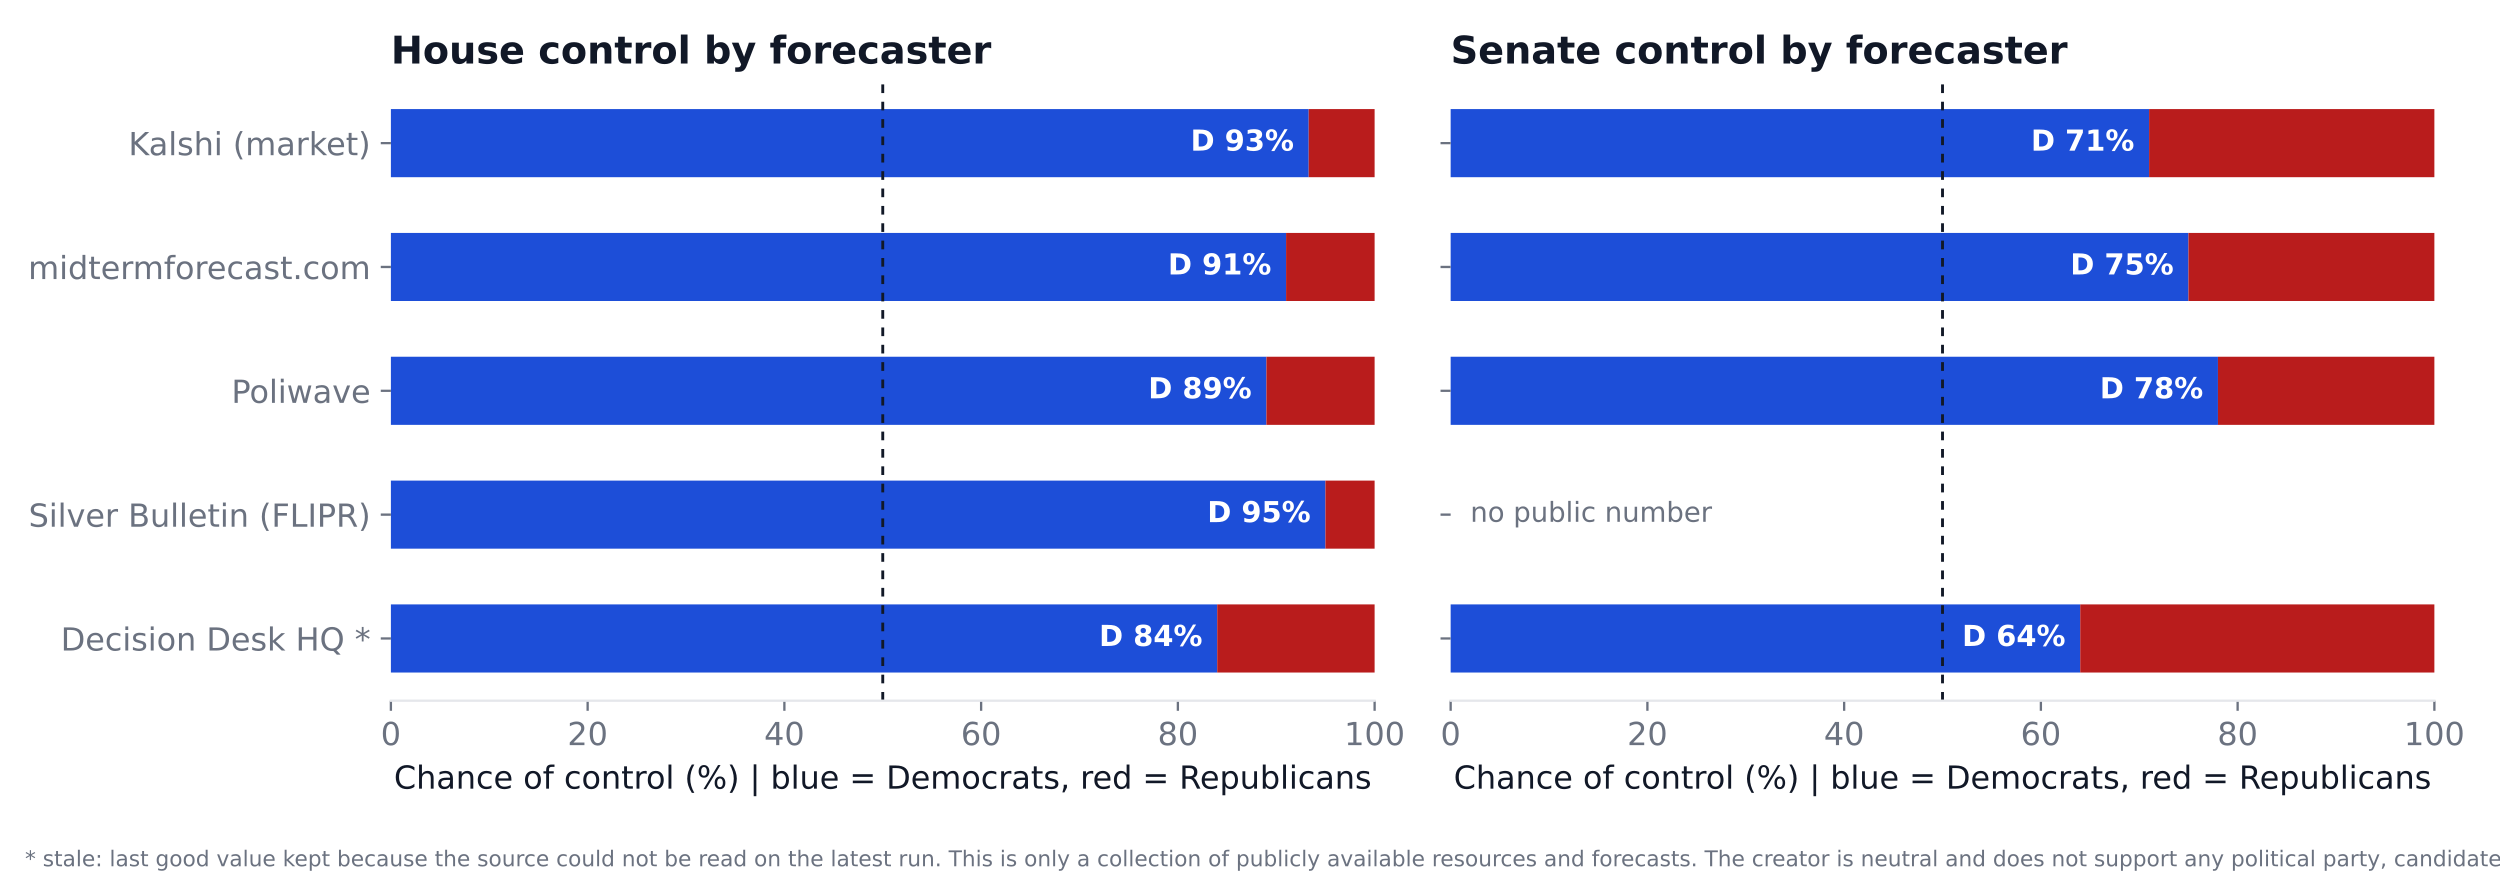
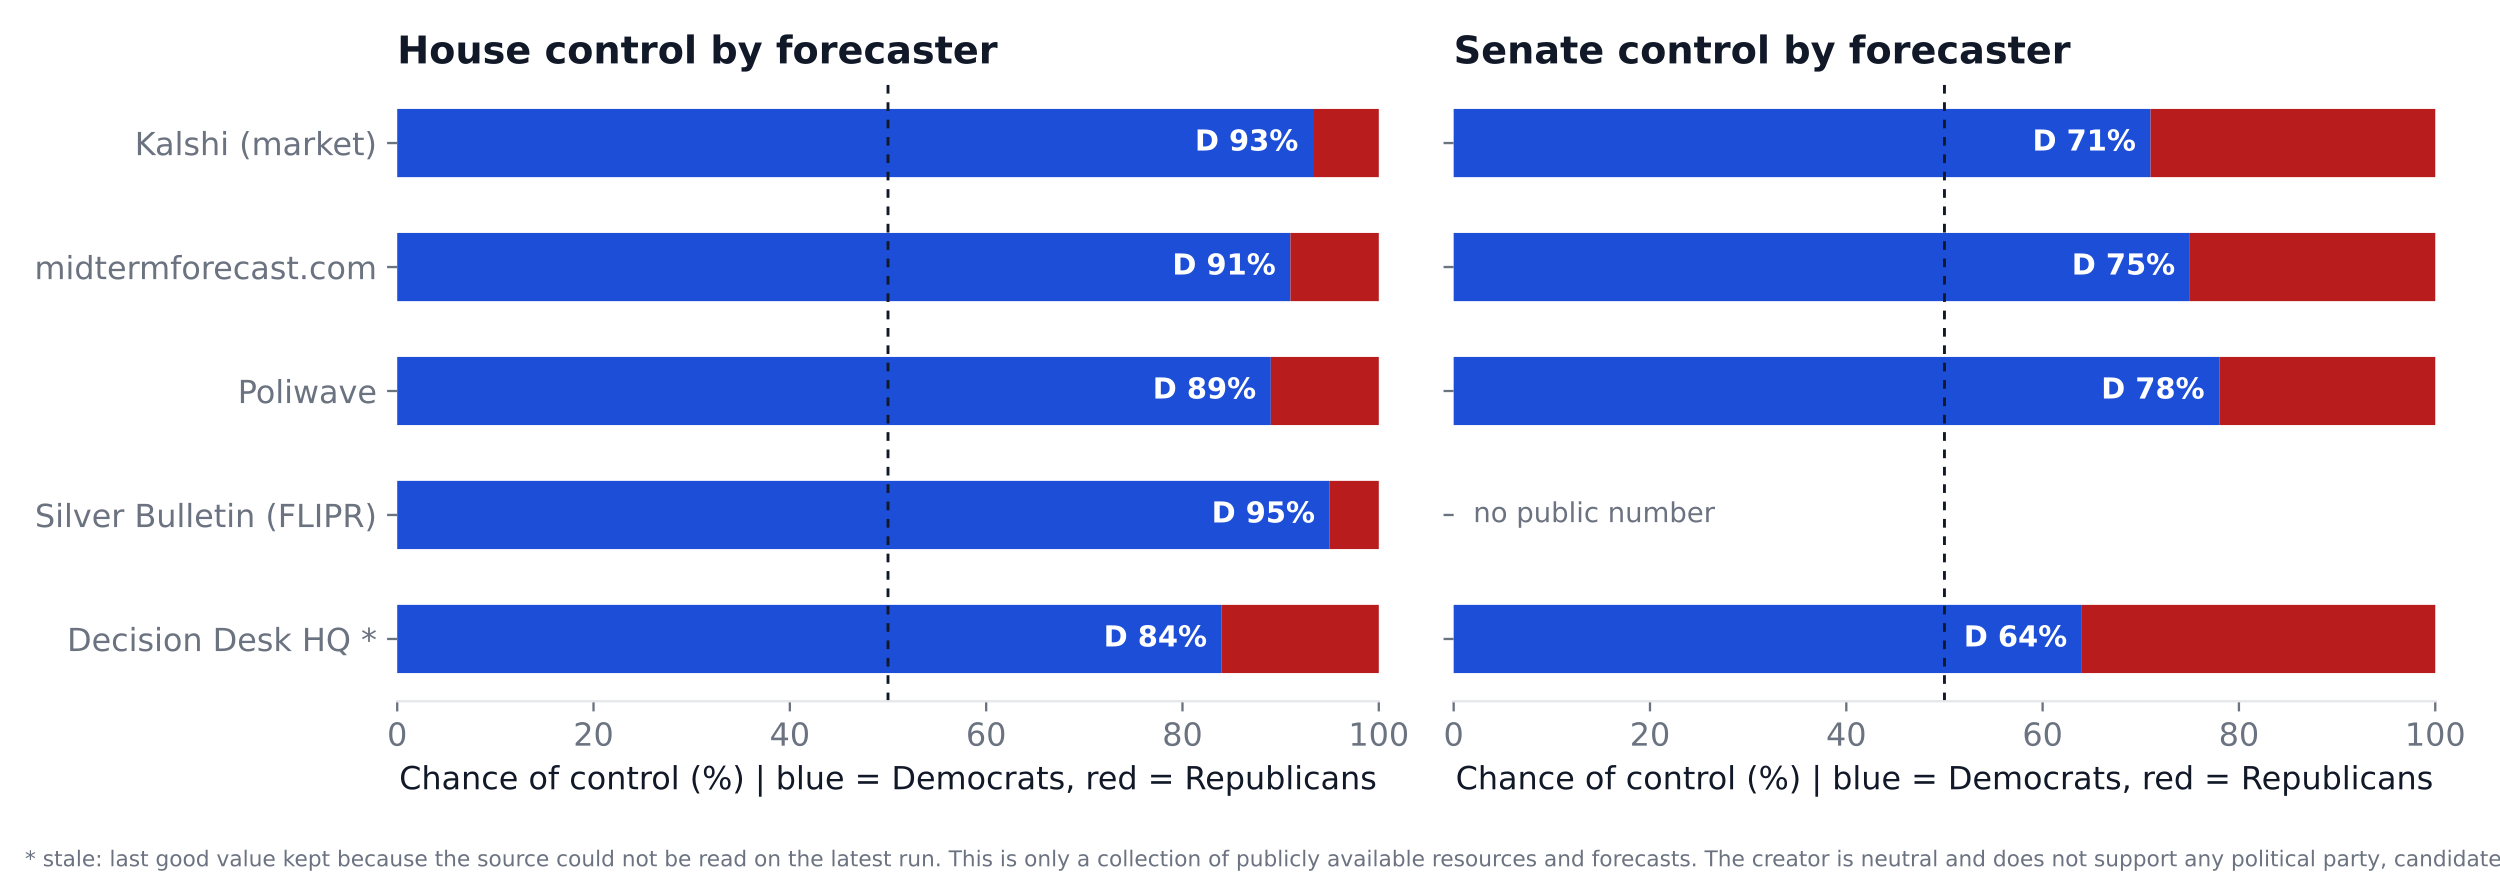
<svg xmlns="http://www.w3.org/2000/svg" xmlns:xlink="http://www.w3.org/1999/xlink" width="864pt" height="302.4pt" viewBox="0 0 864 302.4" version="1.1">
  <defs>
    <style type="text/css">*{stroke-linejoin: round; stroke-linecap: butt}</style>
  </defs>
  <g id="figure_1">
    <g id="patch_1">
      <path d="M 0 302.4  L 864 302.4  L 864 0  L 0 0  z " style="fill: #ffffff" />
    </g>
    <g id="axes_1">
      <g id="patch_2">
-         <path d="M 135.093 242.163  L 475.066 242.163  L 475.066 27.96  L 135.093 27.96  z " style="fill: #ffffff" />
+         <path d="M 137.275 242.354  L 476.512 242.354  L 476.512 27.909  L 137.275 27.909  z " style="fill: #ffffff" />
      </g>
      <g id="patch_3">
-         <path d="M 135.093 232.426  L 420.67 232.426  L 420.67 208.887  L 135.093 208.887  z " clip-path="url(#p61128fca33)" style="fill: #1d4ed8" />
+         <path d="M 137.275 232.606  L 422.234 232.606  L 422.234 209.041  L 137.275 209.041  z " clip-path="url(#p08ef250d9f)" style="fill: #1d4ed8" />
      </g>
      <g id="patch_4">
-         <path d="M 420.67 232.426  L 475.066 232.426  L 475.066 208.887  L 420.67 208.887  z " clip-path="url(#p61128fca33)" style="fill: #b91c1c" />
+         <path d="M 422.234 232.606  L 476.512 232.606  L 476.512 209.041  L 422.234 209.041  z " clip-path="url(#p08ef250d9f)" style="fill: #b91c1c" />
      </g>
      <g id="patch_5">
-         <path d="M 135.093 189.628  L 458.068 189.628  L 458.068 166.09  L 135.093 166.09  z " clip-path="url(#p61128fca33)" style="fill: #1d4ed8" />
+         <path d="M 137.275 189.76  L 459.55 189.76  L 459.55 166.195  L 137.275 166.195  z " clip-path="url(#p08ef250d9f)" style="fill: #1d4ed8" />
      </g>
      <g id="patch_6">
-         <path d="M 458.068 189.628  L 475.066 189.628  L 475.066 166.09  L 458.068 166.09  z " clip-path="url(#p61128fca33)" style="fill: #b91c1c" />
+         <path d="M 459.55 189.76  L 476.512 189.76  L 476.512 166.195  L 459.55 166.195  z " clip-path="url(#p08ef250d9f)" style="fill: #b91c1c" />
      </g>
      <g id="patch_7">
-         <path d="M 135.093 146.831  L 437.669 146.831  L 437.669 123.292  L 135.093 123.292  z " clip-path="url(#p61128fca33)" style="fill: #1d4ed8" />
+         <path d="M 137.275 146.914  L 439.196 146.914  L 439.196 123.349  L 137.275 123.349  z " clip-path="url(#p08ef250d9f)" style="fill: #1d4ed8" />
      </g>
      <g id="patch_8">
-         <path d="M 437.669 146.831  L 475.066 146.831  L 475.066 123.292  L 437.669 123.292  z " clip-path="url(#p61128fca33)" style="fill: #b91c1c" />
+         <path d="M 439.196 146.914  L 476.512 146.914  L 476.512 123.349  L 439.196 123.349  z " clip-path="url(#p08ef250d9f)" style="fill: #b91c1c" />
      </g>
      <g id="patch_9">
-         <path d="M 135.093 104.033  L 444.469 104.033  L 444.469 80.494  L 135.093 80.494  z " clip-path="url(#p61128fca33)" style="fill: #1d4ed8" />
+         <path d="M 137.275 104.068  L 445.981 104.068  L 445.981 80.503  L 137.275 80.503  z " clip-path="url(#p08ef250d9f)" style="fill: #1d4ed8" />
      </g>
      <g id="patch_10">
-         <path d="M 444.469 104.033  L 475.066 104.033  L 475.066 80.494  L 444.469 80.494  z " clip-path="url(#p61128fca33)" style="fill: #b91c1c" />
+         <path d="M 445.981 104.068  L 476.512 104.068  L 476.512 80.503  L 445.981 80.503  z " clip-path="url(#p08ef250d9f)" style="fill: #b91c1c" />
      </g>
      <g id="patch_11">
-         <path d="M 135.093 61.235  L 452.288 61.235  L 452.288 37.696  L 135.093 37.696  z " clip-path="url(#p61128fca33)" style="fill: #1d4ed8" />
+         <path d="M 137.275 61.222  L 453.783 61.222  L 453.783 37.656  L 137.275 37.656  z " clip-path="url(#p08ef250d9f)" style="fill: #1d4ed8" />
      </g>
      <g id="patch_12">
-         <path d="M 452.288 61.235  L 475.066 61.235  L 475.066 37.696  L 452.288 37.696  z " clip-path="url(#p61128fca33)" style="fill: #b91c1c" />
+         <path d="M 453.783 61.222  L 476.512 61.222  L 476.512 37.656  L 453.783 37.656  z " clip-path="url(#p08ef250d9f)" style="fill: #b91c1c" />
      </g>
      <g id="matplotlib.axis_1">
        <g id="xtick_1">
          <g id="line2d_1">
            <defs>
-               <path id="mf23284f446" d="M 0 0  L 0 3.5  " style="stroke: #6b7280; stroke-width: 0.8" />
+               <path id="m2249720017" d="M 0 0  L 0 3.5  " style="stroke: #6b7280; stroke-width: 0.8" />
            </defs>
            <g>
-               <use xlink:href="#mf23284f446" x="135.093" y="242.163" style="fill: #6b7280; stroke: #6b7280; stroke-width: 0.8" />
+               <use xlink:href="#m2249720017" x="137.275" y="242.354" style="fill: #6b7280; stroke: #6b7280; stroke-width: 0.8" />
            </g>
          </g>
          <g id="text_1">
-             <text style="font-size: 11px; font-family: 'DejaVu Sans'; text-anchor: middle; fill: #6b7280" x="135.093" y="257.52" transform="rotate(-0 135.0925 257.52)">0</text>
+             <text style="font-size: 11px; font-family: 'DejaVu Sans'; text-anchor: middle; fill: #6b7280" x="137.275" y="257.711" transform="rotate(-0 137.275 257.7111)">0</text>
          </g>
        </g>
        <g id="xtick_2">
          <g id="line2d_2">
            <g>
-               <use xlink:href="#mf23284f446" x="203.087" y="242.163" style="fill: #6b7280; stroke: #6b7280; stroke-width: 0.8" />
+               <use xlink:href="#m2249720017" x="205.122" y="242.354" style="fill: #6b7280; stroke: #6b7280; stroke-width: 0.8" />
            </g>
          </g>
          <g id="text_2">
-             <text style="font-size: 11px; font-family: 'DejaVu Sans'; text-anchor: middle; fill: #6b7280" x="203.087" y="257.52" transform="rotate(-0 203.0873 257.52)">20</text>
+             <text style="font-size: 11px; font-family: 'DejaVu Sans'; text-anchor: middle; fill: #6b7280" x="205.122" y="257.711" transform="rotate(-0 205.1224 257.7111)">20</text>
          </g>
        </g>
        <g id="xtick_3">
          <g id="line2d_3">
            <g>
-               <use xlink:href="#mf23284f446" x="271.082" y="242.163" style="fill: #6b7280; stroke: #6b7280; stroke-width: 0.8" />
+               <use xlink:href="#m2249720017" x="272.97" y="242.354" style="fill: #6b7280; stroke: #6b7280; stroke-width: 0.8" />
            </g>
          </g>
          <g id="text_3">
-             <text style="font-size: 11px; font-family: 'DejaVu Sans'; text-anchor: middle; fill: #6b7280" x="271.082" y="257.52" transform="rotate(-0 271.082 257.52)">40</text>
+             <text style="font-size: 11px; font-family: 'DejaVu Sans'; text-anchor: middle; fill: #6b7280" x="272.97" y="257.711" transform="rotate(-0 272.9697 257.7111)">40</text>
          </g>
        </g>
        <g id="xtick_4">
          <g id="line2d_4">
            <g>
-               <use xlink:href="#mf23284f446" x="339.077" y="242.163" style="fill: #6b7280; stroke: #6b7280; stroke-width: 0.8" />
+               <use xlink:href="#m2249720017" x="340.817" y="242.354" style="fill: #6b7280; stroke: #6b7280; stroke-width: 0.8" />
            </g>
          </g>
          <g id="text_4">
-             <text style="font-size: 11px; font-family: 'DejaVu Sans'; text-anchor: middle; fill: #6b7280" x="339.077" y="257.52" transform="rotate(-0 339.0768 257.52)">60</text>
+             <text style="font-size: 11px; font-family: 'DejaVu Sans'; text-anchor: middle; fill: #6b7280" x="340.817" y="257.711" transform="rotate(-0 340.8171 257.7111)">60</text>
          </g>
        </g>
        <g id="xtick_5">
          <g id="line2d_5">
            <g>
-               <use xlink:href="#mf23284f446" x="407.072" y="242.163" style="fill: #6b7280; stroke: #6b7280; stroke-width: 0.8" />
+               <use xlink:href="#m2249720017" x="408.664" y="242.354" style="fill: #6b7280; stroke: #6b7280; stroke-width: 0.8" />
            </g>
          </g>
          <g id="text_5">
-             <text style="font-size: 11px; font-family: 'DejaVu Sans'; text-anchor: middle; fill: #6b7280" x="407.072" y="257.52" transform="rotate(-0 407.0715 257.52)">80</text>
+             <text style="font-size: 11px; font-family: 'DejaVu Sans'; text-anchor: middle; fill: #6b7280" x="408.664" y="257.711" transform="rotate(-0 408.6645 257.7111)">80</text>
          </g>
        </g>
        <g id="xtick_6">
          <g id="line2d_6">
            <g>
-               <use xlink:href="#mf23284f446" x="475.066" y="242.163" style="fill: #6b7280; stroke: #6b7280; stroke-width: 0.8" />
+               <use xlink:href="#m2249720017" x="476.512" y="242.354" style="fill: #6b7280; stroke: #6b7280; stroke-width: 0.8" />
            </g>
          </g>
          <g id="text_6">
-             <text style="font-size: 11px; font-family: 'DejaVu Sans'; text-anchor: middle; fill: #6b7280" x="475.066" y="257.52" transform="rotate(-0 475.0663 257.52)">100</text>
+             <text style="font-size: 11px; font-family: 'DejaVu Sans'; text-anchor: middle; fill: #6b7280" x="476.512" y="257.711" transform="rotate(-0 476.5119 257.7111)">100</text>
          </g>
        </g>
        <g id="text_7">
-           <text style="font-size: 11px; font-family: 'DejaVu Sans'; text-anchor: middle; fill: #111827" x="305.079" y="272.569" transform="rotate(-0 305.0794 272.569)">Chance of control (%)  |  blue = Democrats, red = Republicans</text>
+           <text style="font-size: 11px; font-family: 'DejaVu Sans'; text-anchor: middle; fill: #111827" x="306.893" y="272.76" transform="rotate(-0 306.8934 272.7601)">Chance of control (%)  |  blue = Democrats, red = Republicans</text>
        </g>
      </g>
      <g id="matplotlib.axis_2">
        <g id="ytick_1">
          <g id="line2d_7">
            <defs>
-               <path id="m022874cecf" d="M 0 0  L -3.5 0  " style="stroke: #6b7280; stroke-width: 0.8" />
+               <path id="m7d789c9176" d="M 0 0  L -3.5 0  " style="stroke: #6b7280; stroke-width: 0.8" />
            </defs>
            <g>
-               <use xlink:href="#m022874cecf" x="135.093" y="220.657" style="fill: #6b7280; stroke: #6b7280; stroke-width: 0.8" />
+               <use xlink:href="#m7d789c9176" x="137.275" y="220.824" style="fill: #6b7280; stroke: #6b7280; stroke-width: 0.8" />
            </g>
          </g>
          <g id="text_8">
-             <text style="font-size: 11px; font-family: 'DejaVu Sans'; text-anchor: end; fill: #6b7280" x="128.093" y="224.836" transform="rotate(-0 128.0925 224.8359)">Decision Desk HQ *</text>
+             <text style="font-size: 11px; font-family: 'DejaVu Sans'; text-anchor: end; fill: #6b7280" x="130.275" y="225.003" transform="rotate(-0 130.275 225.0026)">Decision Desk HQ *</text>
          </g>
        </g>
        <g id="ytick_2">
          <g id="line2d_8">
            <g>
-               <use xlink:href="#m022874cecf" x="135.093" y="177.859" style="fill: #6b7280; stroke: #6b7280; stroke-width: 0.8" />
+               <use xlink:href="#m7d789c9176" x="137.275" y="177.977" style="fill: #6b7280; stroke: #6b7280; stroke-width: 0.8" />
            </g>
          </g>
          <g id="text_9">
-             <text style="font-size: 11px; font-family: 'DejaVu Sans'; text-anchor: end; fill: #6b7280" x="128.093" y="182.038" transform="rotate(-0 128.0925 182.0381)">Silver Bulletin (FLIPR)</text>
+             <text style="font-size: 11px; font-family: 'DejaVu Sans'; text-anchor: end; fill: #6b7280" x="130.275" y="182.157" transform="rotate(-0 130.275 182.1565)">Silver Bulletin (FLIPR)</text>
          </g>
        </g>
        <g id="ytick_3">
          <g id="line2d_9">
            <g>
-               <use xlink:href="#m022874cecf" x="135.093" y="135.061" style="fill: #6b7280; stroke: #6b7280; stroke-width: 0.8" />
+               <use xlink:href="#m7d789c9176" x="137.275" y="135.131" style="fill: #6b7280; stroke: #6b7280; stroke-width: 0.8" />
            </g>
          </g>
          <g id="text_10">
-             <text style="font-size: 11px; font-family: 'DejaVu Sans'; text-anchor: end; fill: #6b7280" x="128.093" y="139.24" transform="rotate(-0 128.0925 139.2404)">Poliwave</text>
+             <text style="font-size: 11px; font-family: 'DejaVu Sans'; text-anchor: end; fill: #6b7280" x="130.275" y="139.31" transform="rotate(-0 130.275 139.3104)">Poliwave</text>
          </g>
        </g>
        <g id="ytick_4">
          <g id="line2d_10">
            <g>
-               <use xlink:href="#m022874cecf" x="135.093" y="92.264" style="fill: #6b7280; stroke: #6b7280; stroke-width: 0.8" />
+               <use xlink:href="#m7d789c9176" x="137.275" y="92.285" style="fill: #6b7280; stroke: #6b7280; stroke-width: 0.8" />
            </g>
          </g>
          <g id="text_11">
-             <text style="font-size: 11px; font-family: 'DejaVu Sans'; text-anchor: end; fill: #6b7280" x="128.093" y="96.443" transform="rotate(-0 128.0925 96.44271)">midtermforecast.com</text>
+             <text style="font-size: 11px; font-family: 'DejaVu Sans'; text-anchor: end; fill: #6b7280" x="130.275" y="96.464" transform="rotate(-0 130.275 96.46432)">midtermforecast.com</text>
          </g>
        </g>
        <g id="ytick_5">
          <g id="line2d_11">
            <g>
-               <use xlink:href="#m022874cecf" x="135.093" y="49.466" style="fill: #6b7280; stroke: #6b7280; stroke-width: 0.8" />
+               <use xlink:href="#m7d789c9176" x="137.275" y="49.439" style="fill: #6b7280; stroke: #6b7280; stroke-width: 0.8" />
            </g>
          </g>
          <g id="text_12">
-             <text style="font-size: 11px; font-family: 'DejaVu Sans'; text-anchor: end; fill: #6b7280" x="128.093" y="53.645" transform="rotate(-0 128.0925 53.64499)">Kalshi (market)</text>
+             <text style="font-size: 11px; font-family: 'DejaVu Sans'; text-anchor: end; fill: #6b7280" x="130.275" y="53.618" transform="rotate(-0 130.275 53.61822)">Kalshi (market)</text>
          </g>
        </g>
      </g>
      <g id="line2d_12">
-         <path d="M 305.079 242.163  L 305.079 27.96  " clip-path="url(#p61128fca33)" style="fill: none; stroke-dasharray: 3,3; stroke-dashoffset: 0; stroke: #111827" />
+         <path d="M 306.893 242.354  L 306.893 27.909  " clip-path="url(#p08ef250d9f)" style="fill: none; stroke-dasharray: 3,3; stroke-dashoffset: 0; stroke: #111827" />
      </g>
      <g id="patch_13">
-         <path d="M 135.093 242.163  L 475.066 242.163  " style="fill: none; stroke: #e5e7eb; stroke-width: 0.8; stroke-linejoin: miter; stroke-linecap: square" />
+         <path d="M 137.275 242.354  L 476.512 242.354  " style="fill: none; stroke: #e5e7eb; stroke-width: 0.8; stroke-linejoin: miter; stroke-linecap: square" />
      </g>
      <g id="text_13">
-         <text style="font-weight: 700; font-size: 10px; font-family: 'DejaVu Sans'; text-anchor: end; fill: #ffffff" x="415.571" y="223.254" transform="rotate(-0 415.5708 223.2544)">D 84%</text>
+         <text style="font-weight: 700; font-size: 10px; font-family: 'DejaVu Sans'; text-anchor: end; fill: #ffffff" x="417.145" y="223.421" transform="rotate(-0 417.1454 223.4212)">D 84%</text>
      </g>
      <g id="text_14">
-         <text style="font-weight: 700; font-size: 10px; font-family: 'DejaVu Sans'; text-anchor: end; fill: #ffffff" x="452.968" y="180.457" transform="rotate(-0 452.968 180.4567)">D 95%</text>
+         <text style="font-weight: 700; font-size: 10px; font-family: 'DejaVu Sans'; text-anchor: end; fill: #ffffff" x="454.461" y="180.575" transform="rotate(-0 454.4615 180.5751)">D 95%</text>
      </g>
      <g id="text_15">
-         <text style="font-weight: 700; font-size: 10px; font-family: 'DejaVu Sans'; text-anchor: end; fill: #ffffff" x="432.57" y="137.659" transform="rotate(-0 432.5695 137.6589)">D 89%</text>
+         <text style="font-weight: 700; font-size: 10px; font-family: 'DejaVu Sans'; text-anchor: end; fill: #ffffff" x="434.107" y="137.729" transform="rotate(-0 434.1073 137.7289)">D 89%</text>
      </g>
      <g id="text_16">
-         <text style="font-weight: 700; font-size: 10px; font-family: 'DejaVu Sans'; text-anchor: end; fill: #ffffff" x="439.369" y="94.861" transform="rotate(-0 439.369 94.86123)">D 91%</text>
+         <text style="font-weight: 700; font-size: 10px; font-family: 'DejaVu Sans'; text-anchor: end; fill: #ffffff" x="440.892" y="94.883" transform="rotate(-0 440.892 94.88284)">D 91%</text>
      </g>
      <g id="text_17">
-         <text style="font-weight: 700; font-size: 10px; font-family: 'DejaVu Sans'; text-anchor: end; fill: #ffffff" x="447.188" y="52.064" transform="rotate(-0 447.1884 52.06351)">D 93%</text>
+         <text style="font-weight: 700; font-size: 10px; font-family: 'DejaVu Sans'; text-anchor: end; fill: #ffffff" x="448.694" y="52.037" transform="rotate(-0 448.6945 52.03673)">D 93%</text>
      </g>
      <g id="text_18">
-         <text style="font-weight: 700; font-size: 13.2px; font-family: 'DejaVu Sans'; text-anchor: start; fill: #111827" x="135.093" y="21.96" transform="rotate(-0 135.0925 21.96)">House control by forecaster</text>
+         <text style="font-weight: 700; font-size: 13.2px; font-family: 'DejaVu Sans'; text-anchor: start; fill: #111827" x="137.275" y="21.909" transform="rotate(-0 137.275 21.90891)">House control by forecaster</text>
      </g>
    </g>
    <g id="axes_2">
      <g id="patch_14">
-         <path d="M 501.346 242.163  L 841.32 242.163  L 841.32 27.96  L 501.346 27.96  z " style="fill: #ffffff" />
+         <path d="M 502.387 242.354  L 841.624 242.354  L 841.624 27.909  L 502.387 27.909  z " style="fill: #ffffff" />
      </g>
      <g id="patch_15">
-         <path d="M 501.346 232.426  L 718.929 232.426  L 718.929 208.887  L 501.346 208.887  z " clip-path="url(#pe3e62c5f4c)" style="fill: #1d4ed8" />
+         <path d="M 502.387 232.606  L 719.498 232.606  L 719.498 209.041  L 502.387 209.041  z " clip-path="url(#ped7ff66368)" style="fill: #1d4ed8" />
      </g>
      <g id="patch_16">
-         <path d="M 718.929 232.426  L 841.32 232.426  L 841.32 208.887  L 718.929 208.887  z " clip-path="url(#pe3e62c5f4c)" style="fill: #b91c1c" />
+         <path d="M 719.498 232.606  L 841.624 232.606  L 841.624 209.041  L 719.498 209.041  z " clip-path="url(#ped7ff66368)" style="fill: #b91c1c" />
      </g>
      <g id="patch_17">
-         <path d="M 501.346 146.831  L 766.526 146.831  L 766.526 123.292  L 501.346 123.292  z " clip-path="url(#pe3e62c5f4c)" style="fill: #1d4ed8" />
+         <path d="M 502.387 146.914  L 766.992 146.914  L 766.992 123.349  L 502.387 123.349  z " clip-path="url(#ped7ff66368)" style="fill: #1d4ed8" />
      </g>
      <g id="patch_18">
-         <path d="M 766.526 146.831  L 841.32 146.831  L 841.32 123.292  L 766.526 123.292  z " clip-path="url(#pe3e62c5f4c)" style="fill: #b91c1c" />
+         <path d="M 766.992 146.914  L 841.624 146.914  L 841.624 123.349  L 766.992 123.349  z " clip-path="url(#ped7ff66368)" style="fill: #b91c1c" />
      </g>
      <g id="patch_19">
-         <path d="M 501.346 104.033  L 756.327 104.033  L 756.327 80.494  L 501.346 80.494  z " clip-path="url(#pe3e62c5f4c)" style="fill: #1d4ed8" />
+         <path d="M 502.387 104.068  L 756.815 104.068  L 756.815 80.503  L 502.387 80.503  z " clip-path="url(#ped7ff66368)" style="fill: #1d4ed8" />
      </g>
      <g id="patch_20">
-         <path d="M 756.327 104.033  L 841.32 104.033  L 841.32 80.494  L 756.327 80.494  z " clip-path="url(#pe3e62c5f4c)" style="fill: #b91c1c" />
+         <path d="M 756.815 104.068  L 841.624 104.068  L 841.624 80.503  L 756.815 80.503  z " clip-path="url(#ped7ff66368)" style="fill: #b91c1c" />
      </g>
      <g id="patch_21">
-         <path d="M 501.346 61.235  L 742.728 61.235  L 742.728 37.696  L 501.346 37.696  z " clip-path="url(#pe3e62c5f4c)" style="fill: #1d4ed8" />
+         <path d="M 502.387 61.222  L 743.245 61.222  L 743.245 37.656  L 502.387 37.656  z " clip-path="url(#ped7ff66368)" style="fill: #1d4ed8" />
      </g>
      <g id="patch_22">
-         <path d="M 742.728 61.235  L 841.32 61.235  L 841.32 37.696  L 742.728 37.696  z " clip-path="url(#pe3e62c5f4c)" style="fill: #b91c1c" />
+         <path d="M 743.245 61.222  L 841.624 61.222  L 841.624 37.656  L 743.245 37.656  z " clip-path="url(#ped7ff66368)" style="fill: #b91c1c" />
      </g>
      <g id="matplotlib.axis_3">
        <g id="xtick_7">
          <g id="line2d_13">
            <g>
-               <use xlink:href="#mf23284f446" x="501.346" y="242.163" style="fill: #6b7280; stroke: #6b7280; stroke-width: 0.8" />
+               <use xlink:href="#m2249720017" x="502.387" y="242.354" style="fill: #6b7280; stroke: #6b7280; stroke-width: 0.8" />
            </g>
          </g>
          <g id="text_19">
-             <text style="font-size: 11px; font-family: 'DejaVu Sans'; text-anchor: middle; fill: #6b7280" x="501.346" y="257.52" transform="rotate(-0 501.3462 257.52)">0</text>
+             <text style="font-size: 11px; font-family: 'DejaVu Sans'; text-anchor: middle; fill: #6b7280" x="502.387" y="257.711" transform="rotate(-0 502.3869 257.7111)">0</text>
          </g>
        </g>
        <g id="xtick_8">
          <g id="line2d_14">
            <g>
-               <use xlink:href="#mf23284f446" x="569.341" y="242.163" style="fill: #6b7280; stroke: #6b7280; stroke-width: 0.8" />
+               <use xlink:href="#m2249720017" x="570.234" y="242.354" style="fill: #6b7280; stroke: #6b7280; stroke-width: 0.8" />
            </g>
          </g>
          <g id="text_20">
-             <text style="font-size: 11px; font-family: 'DejaVu Sans'; text-anchor: middle; fill: #6b7280" x="569.341" y="257.52" transform="rotate(-0 569.341 257.52)">20</text>
+             <text style="font-size: 11px; font-family: 'DejaVu Sans'; text-anchor: middle; fill: #6b7280" x="570.234" y="257.711" transform="rotate(-0 570.2342 257.7111)">20</text>
          </g>
        </g>
        <g id="xtick_9">
          <g id="line2d_15">
            <g>
-               <use xlink:href="#mf23284f446" x="637.336" y="242.163" style="fill: #6b7280; stroke: #6b7280; stroke-width: 0.8" />
+               <use xlink:href="#m2249720017" x="638.082" y="242.354" style="fill: #6b7280; stroke: #6b7280; stroke-width: 0.8" />
            </g>
          </g>
          <g id="text_21">
-             <text style="font-size: 11px; font-family: 'DejaVu Sans'; text-anchor: middle; fill: #6b7280" x="637.336" y="257.52" transform="rotate(-0 637.3357 257.52)">40</text>
+             <text style="font-size: 11px; font-family: 'DejaVu Sans'; text-anchor: middle; fill: #6b7280" x="638.082" y="257.711" transform="rotate(-0 638.0816 257.7111)">40</text>
          </g>
        </g>
        <g id="xtick_10">
          <g id="line2d_16">
            <g>
-               <use xlink:href="#mf23284f446" x="705.331" y="242.163" style="fill: #6b7280; stroke: #6b7280; stroke-width: 0.8" />
+               <use xlink:href="#m2249720017" x="705.929" y="242.354" style="fill: #6b7280; stroke: #6b7280; stroke-width: 0.8" />
            </g>
          </g>
          <g id="text_22">
-             <text style="font-size: 11px; font-family: 'DejaVu Sans'; text-anchor: middle; fill: #6b7280" x="705.331" y="257.52" transform="rotate(-0 705.3305 257.52)">60</text>
+             <text style="font-size: 11px; font-family: 'DejaVu Sans'; text-anchor: middle; fill: #6b7280" x="705.929" y="257.711" transform="rotate(-0 705.929 257.7111)">60</text>
          </g>
        </g>
        <g id="xtick_11">
          <g id="line2d_17">
            <g>
-               <use xlink:href="#mf23284f446" x="773.325" y="242.163" style="fill: #6b7280; stroke: #6b7280; stroke-width: 0.8" />
+               <use xlink:href="#m2249720017" x="773.776" y="242.354" style="fill: #6b7280; stroke: #6b7280; stroke-width: 0.8" />
            </g>
          </g>
          <g id="text_23">
-             <text style="font-size: 11px; font-family: 'DejaVu Sans'; text-anchor: middle; fill: #6b7280" x="773.325" y="257.52" transform="rotate(-0 773.3252 257.52)">80</text>
+             <text style="font-size: 11px; font-family: 'DejaVu Sans'; text-anchor: middle; fill: #6b7280" x="773.776" y="257.711" transform="rotate(-0 773.7764 257.7111)">80</text>
          </g>
        </g>
        <g id="xtick_12">
          <g id="line2d_18">
            <g>
-               <use xlink:href="#mf23284f446" x="841.32" y="242.163" style="fill: #6b7280; stroke: #6b7280; stroke-width: 0.8" />
+               <use xlink:href="#m2249720017" x="841.624" y="242.354" style="fill: #6b7280; stroke: #6b7280; stroke-width: 0.8" />
            </g>
          </g>
          <g id="text_24">
-             <text style="font-size: 11px; font-family: 'DejaVu Sans'; text-anchor: middle; fill: #6b7280" x="841.32" y="257.52" transform="rotate(-0 841.32 257.52)">100</text>
+             <text style="font-size: 11px; font-family: 'DejaVu Sans'; text-anchor: middle; fill: #6b7280" x="841.624" y="257.711" transform="rotate(-0 841.6237 257.7111)">100</text>
          </g>
        </g>
        <g id="text_25">
-           <text style="font-size: 11px; font-family: 'DejaVu Sans'; text-anchor: middle; fill: #111827" x="671.333" y="272.569" transform="rotate(-0 671.3331 272.569)">Chance of control (%)  |  blue = Democrats, red = Republicans</text>
+           <text style="font-size: 11px; font-family: 'DejaVu Sans'; text-anchor: middle; fill: #111827" x="672.005" y="272.76" transform="rotate(-0 672.0053 272.7601)">Chance of control (%)  |  blue = Democrats, red = Republicans</text>
        </g>
      </g>
      <g id="matplotlib.axis_4">
        <g id="ytick_6">
          <g id="line2d_19">
            <g>
-               <use xlink:href="#m022874cecf" x="501.346" y="220.657" style="fill: #6b7280; stroke: #6b7280; stroke-width: 0.8" />
+               <use xlink:href="#m7d789c9176" x="502.387" y="220.824" style="fill: #6b7280; stroke: #6b7280; stroke-width: 0.8" />
            </g>
          </g>
        </g>
        <g id="ytick_7">
          <g id="line2d_20">
            <g>
-               <use xlink:href="#m022874cecf" x="501.346" y="177.859" style="fill: #6b7280; stroke: #6b7280; stroke-width: 0.8" />
+               <use xlink:href="#m7d789c9176" x="502.387" y="177.977" style="fill: #6b7280; stroke: #6b7280; stroke-width: 0.8" />
            </g>
          </g>
        </g>
        <g id="ytick_8">
          <g id="line2d_21">
            <g>
-               <use xlink:href="#m022874cecf" x="501.346" y="135.061" style="fill: #6b7280; stroke: #6b7280; stroke-width: 0.8" />
+               <use xlink:href="#m7d789c9176" x="502.387" y="135.131" style="fill: #6b7280; stroke: #6b7280; stroke-width: 0.8" />
            </g>
          </g>
        </g>
        <g id="ytick_9">
          <g id="line2d_22">
            <g>
-               <use xlink:href="#m022874cecf" x="501.346" y="92.264" style="fill: #6b7280; stroke: #6b7280; stroke-width: 0.8" />
+               <use xlink:href="#m7d789c9176" x="502.387" y="92.285" style="fill: #6b7280; stroke: #6b7280; stroke-width: 0.8" />
            </g>
          </g>
        </g>
        <g id="ytick_10">
          <g id="line2d_23">
            <g>
-               <use xlink:href="#m022874cecf" x="501.346" y="49.466" style="fill: #6b7280; stroke: #6b7280; stroke-width: 0.8" />
+               <use xlink:href="#m7d789c9176" x="502.387" y="49.439" style="fill: #6b7280; stroke: #6b7280; stroke-width: 0.8" />
            </g>
          </g>
        </g>
      </g>
      <g id="line2d_24">
-         <path d="M 671.333 242.163  L 671.333 27.96  " clip-path="url(#pe3e62c5f4c)" style="fill: none; stroke-dasharray: 3,3; stroke-dashoffset: 0; stroke: #111827" />
+         <path d="M 672.005 242.354  L 672.005 27.909  " clip-path="url(#ped7ff66368)" style="fill: none; stroke-dasharray: 3,3; stroke-dashoffset: 0; stroke: #111827" />
      </g>
      <g id="patch_23">
-         <path d="M 501.346 242.163  L 841.32 242.163  " style="fill: none; stroke: #e5e7eb; stroke-width: 0.8; stroke-linejoin: miter; stroke-linecap: square" />
+         <path d="M 502.387 242.354  L 841.624 242.354  " style="fill: none; stroke: #e5e7eb; stroke-width: 0.8; stroke-linejoin: miter; stroke-linecap: square" />
      </g>
      <g id="text_26">
-         <text style="font-weight: 700; font-size: 10px; font-family: 'DejaVu Sans'; text-anchor: end; fill: #ffffff" x="713.83" y="223.254" transform="rotate(-0 713.8298 223.2544)">D 64%</text>
+         <text style="font-weight: 700; font-size: 10px; font-family: 'DejaVu Sans'; text-anchor: end; fill: #ffffff" x="714.41" y="223.421" transform="rotate(-0 714.4099 223.4212)">D 64%</text>
      </g>
      <g id="text_27">
-         <text style="font-size: 9.5px; font-family: 'DejaVu Sans'; text-anchor: start; fill: #6b7280" x="508.146" y="180.327" transform="rotate(-0 508.1457 180.3272)">no public number</text>
+         <text style="font-size: 9.5px; font-family: 'DejaVu Sans'; text-anchor: start; fill: #6b7280" x="509.172" y="180.446" transform="rotate(-0 509.1716 180.4455)">no public number</text>
      </g>
      <g id="text_28">
-         <text style="font-weight: 700; font-size: 10px; font-family: 'DejaVu Sans'; text-anchor: end; fill: #ffffff" x="761.426" y="137.659" transform="rotate(-0 761.4262 137.6589)">D 78%</text>
+         <text style="font-weight: 700; font-size: 10px; font-family: 'DejaVu Sans'; text-anchor: end; fill: #ffffff" x="761.903" y="137.729" transform="rotate(-0 761.9031 137.7289)">D 78%</text>
      </g>
      <g id="text_29">
-         <text style="font-weight: 700; font-size: 10px; font-family: 'DejaVu Sans'; text-anchor: end; fill: #ffffff" x="751.227" y="94.861" transform="rotate(-0 751.227 94.86123)">D 75%</text>
+         <text style="font-weight: 700; font-size: 10px; font-family: 'DejaVu Sans'; text-anchor: end; fill: #ffffff" x="751.726" y="94.883" transform="rotate(-0 751.726 94.88284)">D 75%</text>
      </g>
      <g id="text_30">
-         <text style="font-weight: 700; font-size: 10px; font-family: 'DejaVu Sans'; text-anchor: end; fill: #ffffff" x="737.628" y="52.064" transform="rotate(-0 737.628 52.06351)">D 71%</text>
+         <text style="font-weight: 700; font-size: 10px; font-family: 'DejaVu Sans'; text-anchor: end; fill: #ffffff" x="738.157" y="52.037" transform="rotate(-0 738.1565 52.03673)">D 71%</text>
      </g>
      <g id="text_31">
-         <text style="font-weight: 700; font-size: 13.2px; font-family: 'DejaVu Sans'; text-anchor: start; fill: #111827" x="501.346" y="21.96" transform="rotate(-0 501.3462 21.96)">Senate control by forecaster</text>
+         <text style="font-weight: 700; font-size: 13.2px; font-family: 'DejaVu Sans'; text-anchor: start; fill: #111827" x="502.387" y="21.909" transform="rotate(-0 502.3869 21.90891)">Senate control by forecaster</text>
      </g>
    </g>
    <g id="text_32">
      <text style="font-size: 7.5px; font-family: 'DejaVu Sans'; text-anchor: start; fill: #6b7280" x="8.64" y="299.376" transform="rotate(-0 8.64 299.376)">* stale: last good value kept because the source could not be read on the latest run.  This is only a collection of publicly available resources and forecasts. The creator is neutral and does not support any political party, candidate or ideology.</text>
    </g>
  </g>
  <defs>
-     <clipPath id="p61128fca33">
-       <rect x="135.093" y="27.96" width="339.974" height="214.203" />
+     <clipPath id="p08ef250d9f">
+       <rect x="137.275" y="27.909" width="339.237" height="214.445" />
    </clipPath>
-     <clipPath id="pe3e62c5f4c">
-       <rect x="501.346" y="27.96" width="339.974" height="214.203" />
+     <clipPath id="ped7ff66368">
+       <rect x="502.387" y="27.909" width="339.237" height="214.445" />
    </clipPath>
  </defs>
</svg>
